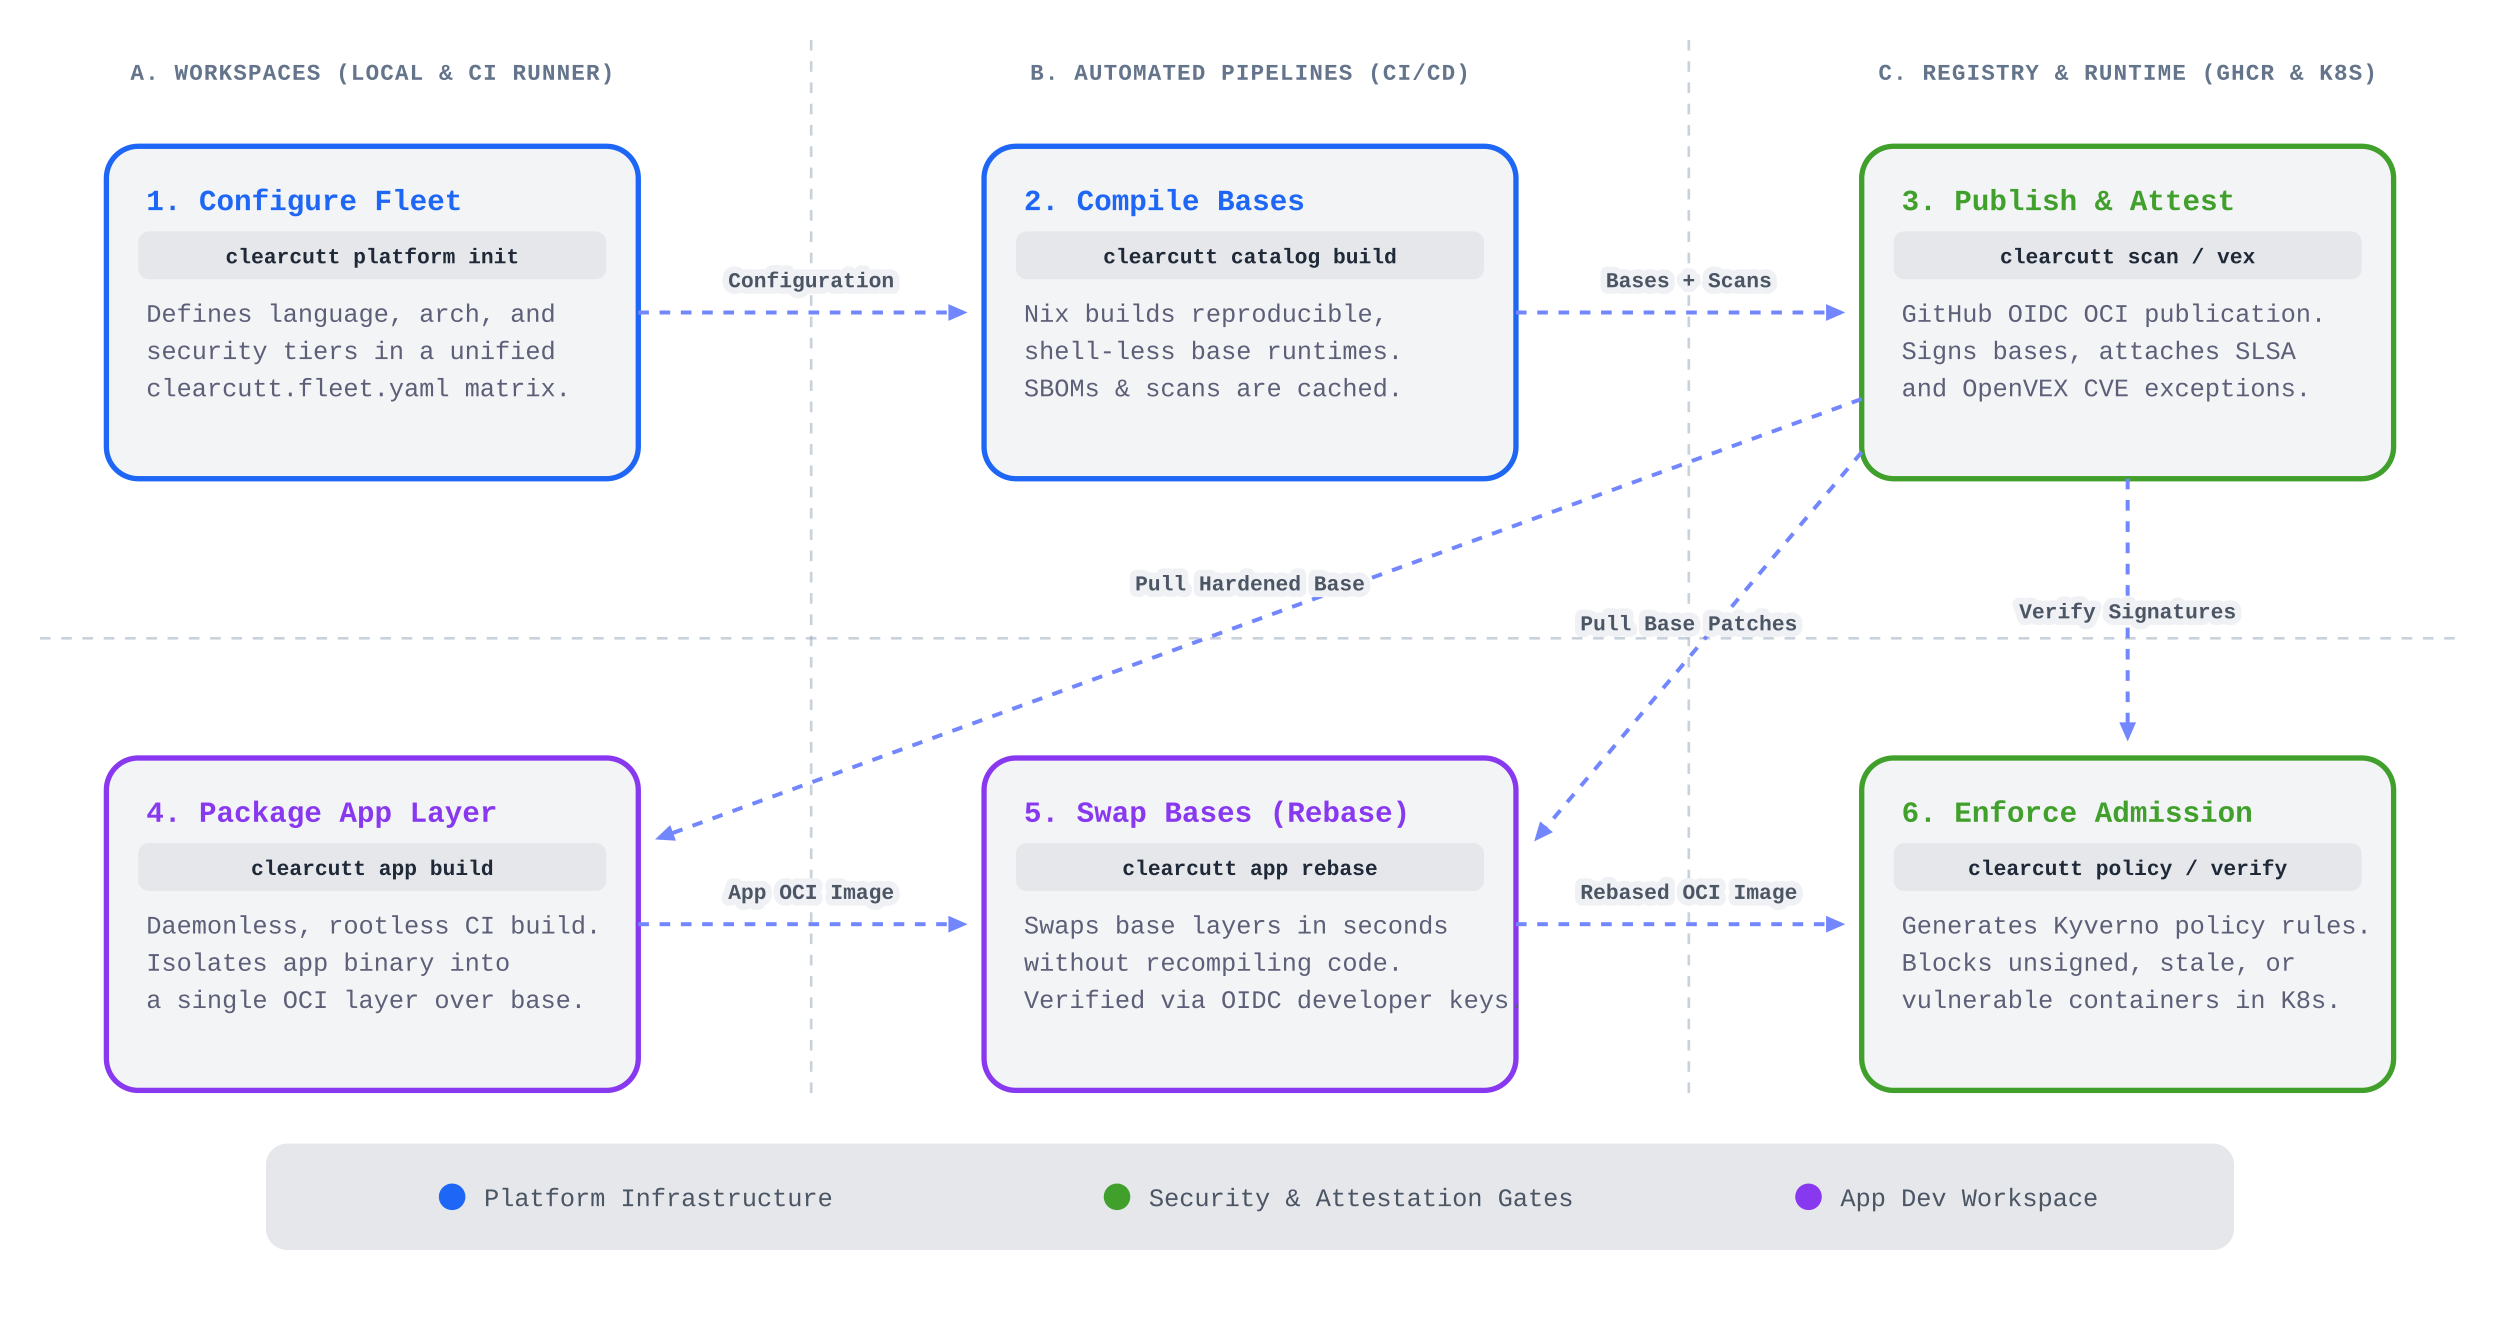
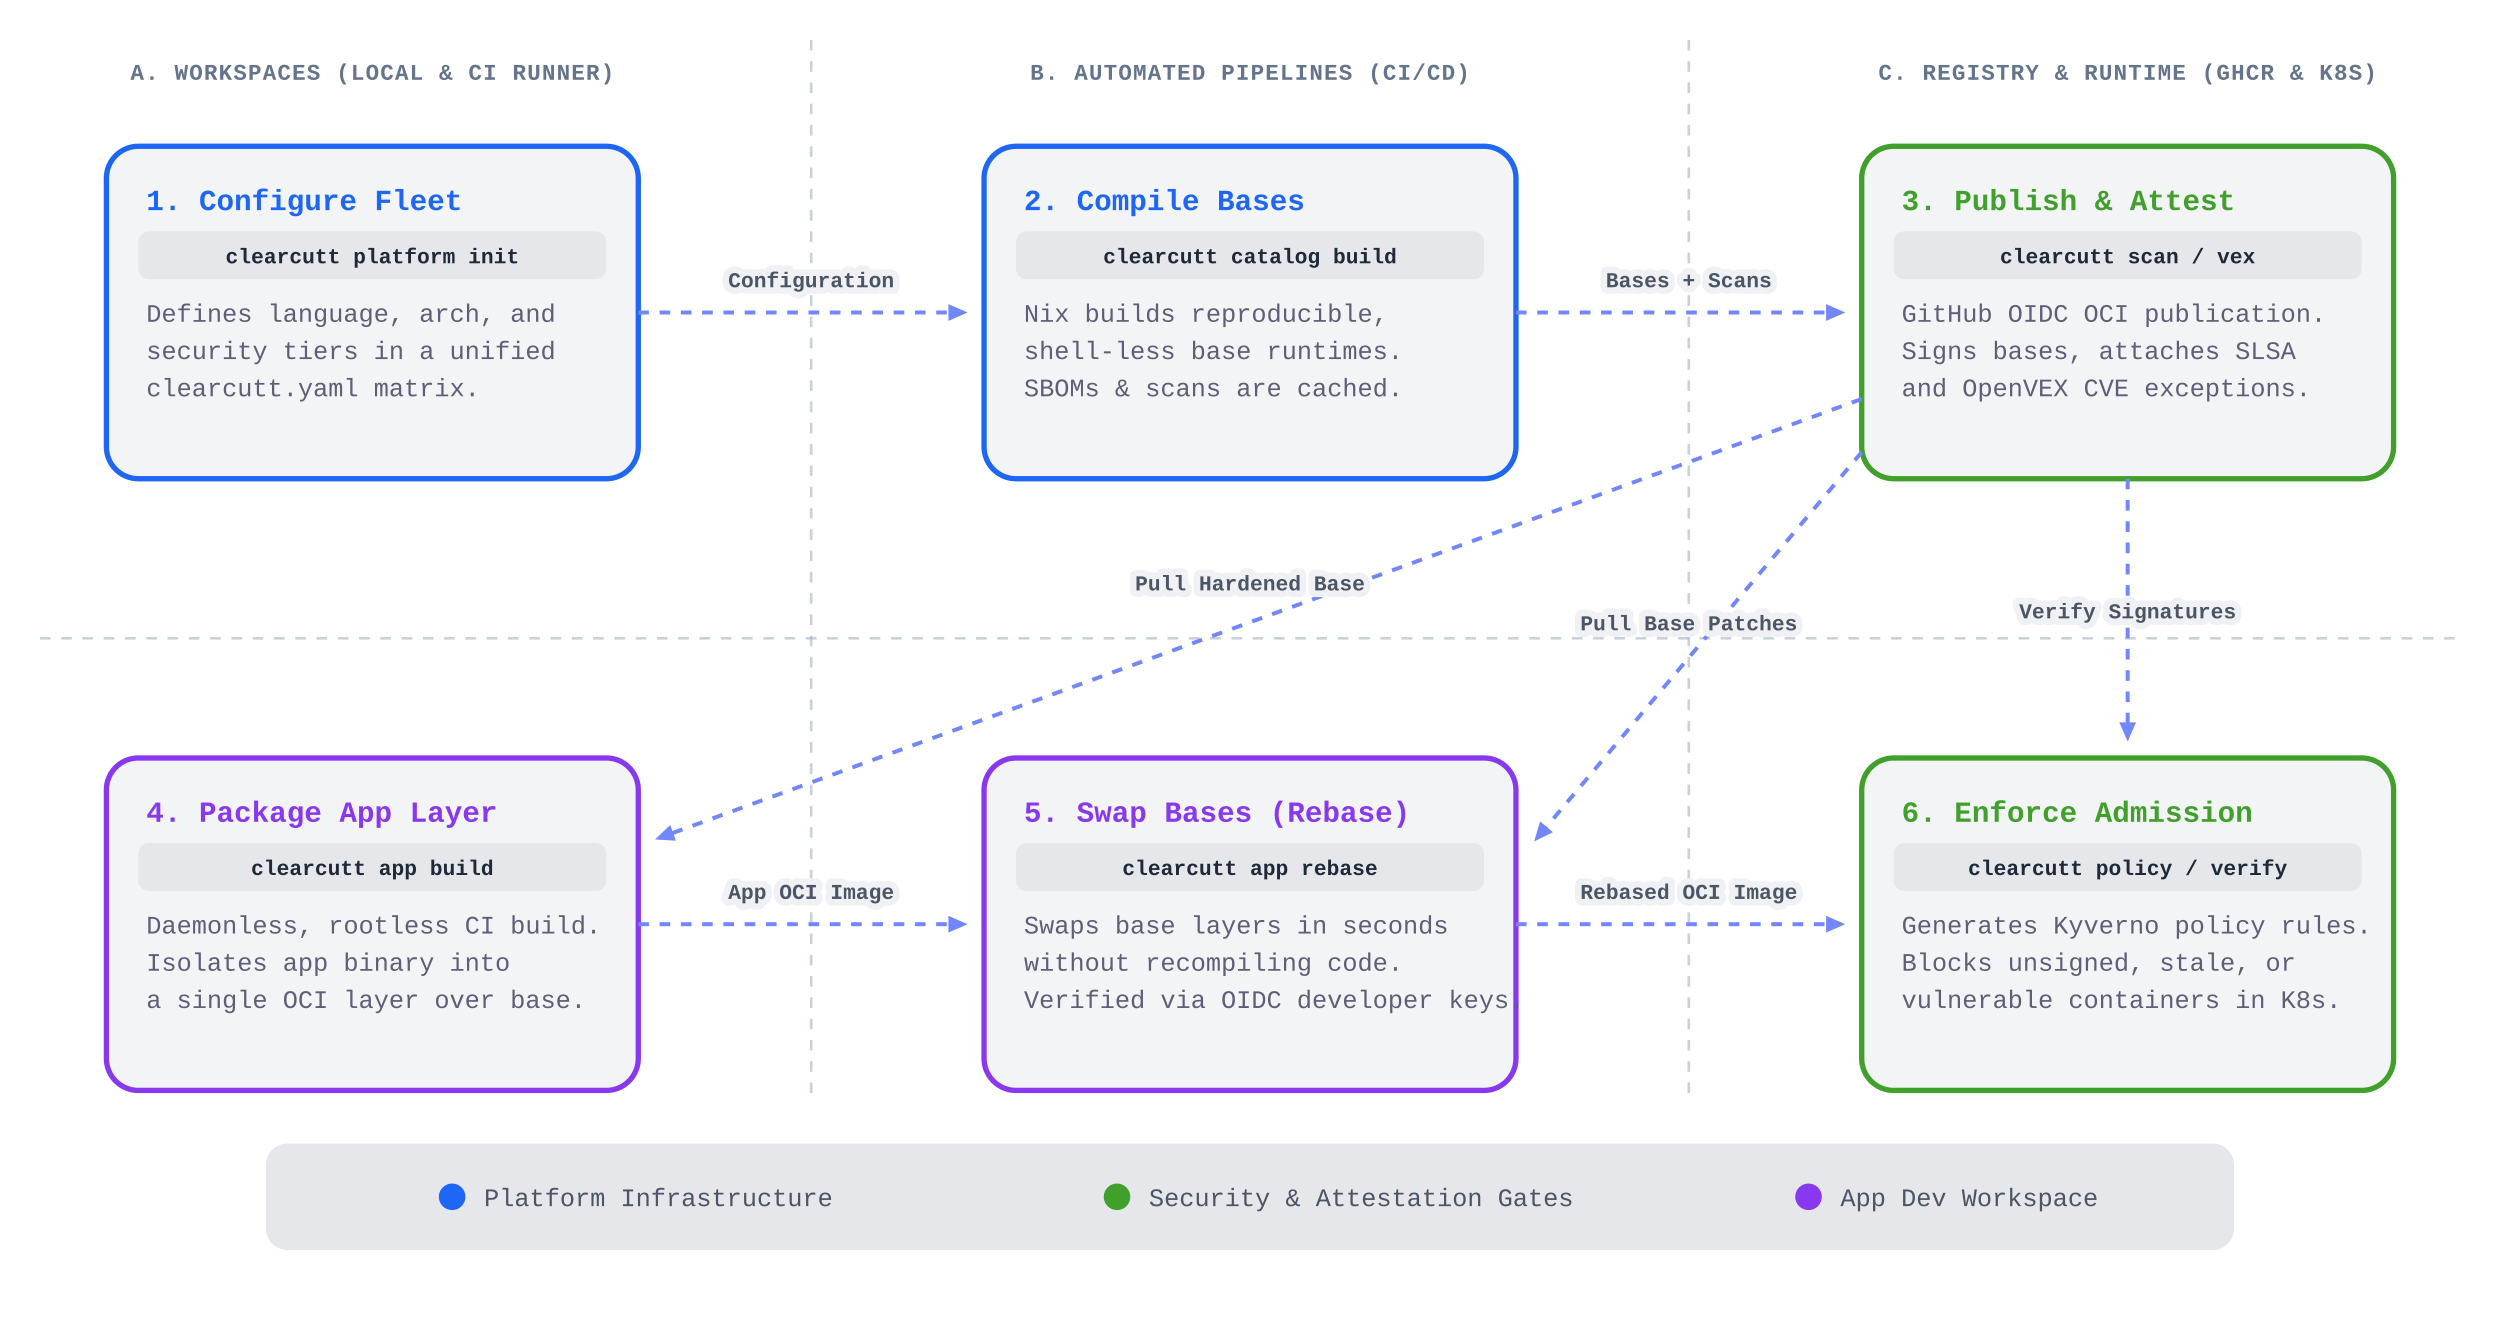
<svg xmlns="http://www.w3.org/2000/svg" viewBox="0 0 940 500" width="100%" fill="none">
  <style>
    .box-rect {
      fill: #f3f4f6;
      stroke-width: 2px;
    }
    .rect-platform {
      stroke: #1e66f5;
    }
    .rect-security {
      stroke: #40a02b;
    }
    .rect-dev {
      stroke: #8839ef;
    }

    .text-title {
      font-family: ui-monospace, SFMono-Regular, "SF Mono", Menlo, Consolas, "Liberation Mono", monospace;
      font-size: 11px;
      font-weight: bold;
    }
    .text-platform {
      fill: #1e66f5;
    }
    .text-security {
      fill: #40a02b;
    }
    .text-dev {
      fill: #8839ef;
    }

    .text-desc {
      fill: #5c5f77;
      font-family: ui-monospace, SFMono-Regular, "SF Mono", Menlo, Consolas, "Liberation Mono", monospace;
      font-size: 9.5px;
    }

    .cli-box {
      fill: #e5e7eb;
    }
    .cli-text {
      font-family: ui-monospace, SFMono-Regular, "SF Mono", Menlo, Consolas, "Liberation Mono", monospace;
      font-size: 8px;
      font-weight: bold;
      fill: #1f2937;
    }

    .connector-line {
      stroke: #7287fd;
      stroke-width: 1.5;
      stroke-dasharray: 4,4;
    }
    .arrow-head {
      fill: #7287fd;
    }

    .text-label {
      fill: #4b5563;
      font-family: ui-monospace, SFMono-Regular, "SF Mono", Menlo, Consolas, "Liberation Mono", monospace;
      font-size: 8px;
      font-weight: bold;
    }
    .text-label-halo {
      fill: none;
      stroke: #eff1f5;
      stroke-width: 5px;
      stroke-linejoin: round;
      stroke-linecap: round;
      font-family: ui-monospace, SFMono-Regular, "SF Mono", Menlo, Consolas, "Liberation Mono", monospace;
      font-size: 8px;
      font-weight: bold;
    }

    .boundary-line {
      stroke: #94a3b8;
      stroke-width: 1px;
      stroke-dasharray: 4,4;
      opacity: 0.5;
    }
    .sector-text {
      font-family: ui-monospace, SFMono-Regular, "SF Mono", Menlo, Consolas, "Liberation Mono", monospace;
      font-size: 8.5px;
      font-weight: bold;
      fill: #64748b;
      letter-spacing: 0.05em;
    }
    .text-legend {
      font-family: ui-monospace, SFMono-Regular, "SF Mono", Menlo, Consolas, "Liberation Mono", monospace;
      font-size: 9.5px;
      fill: #4b5563;
    }
    .fill-platform {
      fill: #1e66f5;
    }
    .fill-security {
      fill: #40a02b;
    }
    .fill-dev {
      fill: #8839ef;
    }

    @media (prefers-color-scheme: dark) {
      .box-rect {
        fill: #11111b;
      }
      .rect-platform {
        stroke: #89b4fa;
      }
      .rect-security {
        stroke: #a6e3a1;
      }
      .rect-dev {
        stroke: #cba6f7;
      }
      
      .text-platform {
        fill: #89b4fa;
      }
      .text-security {
        fill: #a6e3a1;
      }
      .text-dev {
        fill: #cba6f7;
      }

      .text-desc {
        fill: #a6adc8;
      }
      .cli-box {
        fill: #1e1e2e;
        stroke: #313244;
        stroke-width: 1px;
      }
      .cli-text {
        fill: #cdd6f4;
      }
      .connector-line {
        stroke: #b4befe;
      }
      .arrow-head {
        fill: #b4befe;
      }
      .text-label {
        fill: #cdd6f4;
      }
      .text-label-halo {
        stroke: #1e1e2e;
      }
      .boundary-line {
        stroke: #45475a;
      }
      .sector-text {
        fill: #8992b0;
      }
      .text-legend {
        fill: #a6adc8;
      }
      .fill-platform {
        fill: #89b4fa;
      }
      .fill-security {
        fill: #a6e3a1;
      }
      .fill-dev {
        fill: #cba6f7;
      }
    }
  </style>
  <defs>
    <marker id="arrow" viewBox="0 0 10 10" refX="6" refY="5" markerWidth="6" markerHeight="6" orient="auto-start-reverse">
      <path class="arrow-head" d="M 0 1.5 L 8 5 L 0 8.5 z" stroke="none" />
    </marker>
  </defs>
  <line x1="15" y1="240" x2="925" y2="240" class="boundary-line" />
  <line x1="305" y1="15" x2="305" y2="415" class="boundary-line" />
  <line x1="635" y1="15" x2="635" y2="415" class="boundary-line" />
  <text x="140" y="30" text-anchor="middle" class="sector-text">A. WORKSPACES (LOCAL &amp; CI RUNNER)</text>
  <text x="470" y="30" text-anchor="middle" class="sector-text">B. AUTOMATED PIPELINES (CI/CD)</text>
  <text x="800" y="30" text-anchor="middle" class="sector-text">C. REGISTRY &amp; RUNTIME (GHCR &amp; K8S)</text>
  <rect x="40" y="55" width="200" height="125" rx="12" class="box-rect rect-platform" />
  <text x="55" y="79" class="text-title text-platform">1. Configure Fleet</text>
  <rect x="52" y="87" width="176" height="18" rx="4" class="cli-box" />
  <text x="140" y="99" text-anchor="middle" class="cli-text">clearcutt platform init</text>
  <text x="55" y="121" class="text-desc">Defines language, arch, and</text>
  <text x="55" y="135" class="text-desc">security tiers in a unified</text>
-   <text x="55" y="149" class="text-desc">clearcutt.fleet.yaml matrix.</text>
+   <text x="55" y="149" class="text-desc">clearcutt.yaml matrix.</text>
  <rect x="370" y="55" width="200" height="125" rx="12" class="box-rect rect-platform" />
  <text x="385" y="79" class="text-title text-platform">2. Compile Bases</text>
  <rect x="382" y="87" width="176" height="18" rx="4" class="cli-box" />
  <text x="470" y="99" text-anchor="middle" class="cli-text">clearcutt catalog build</text>
  <text x="385" y="121" class="text-desc">Nix builds reproducible,</text>
  <text x="385" y="135" class="text-desc">shell-less base runtimes.</text>
  <text x="385" y="149" class="text-desc">SBOMs &amp; scans are cached.</text>
  <rect x="700" y="55" width="200" height="125" rx="12" class="box-rect rect-security" />
  <text x="715" y="79" class="text-title text-security">3. Publish &amp; Attest</text>
  <rect x="712" y="87" width="176" height="18" rx="4" class="cli-box" />
  <text x="800" y="99" text-anchor="middle" class="cli-text">clearcutt scan / vex</text>
  <text x="715" y="121" class="text-desc">GitHub OIDC OCI publication.</text>
  <text x="715" y="135" class="text-desc">Signs bases, attaches SLSA</text>
  <text x="715" y="149" class="text-desc">and OpenVEX CVE exceptions.</text>
  <rect x="40" y="285" width="200" height="125" rx="12" class="box-rect rect-dev" />
  <text x="55" y="309" class="text-title text-dev">4. Package App Layer</text>
  <rect x="52" y="317" width="176" height="18" rx="4" class="cli-box" />
  <text x="140" y="329" text-anchor="middle" class="cli-text">clearcutt app build</text>
  <text x="55" y="351" class="text-desc">Daemonless, rootless CI build.</text>
  <text x="55" y="365" class="text-desc">Isolates app binary into</text>
  <text x="55" y="379" class="text-desc">a single OCI layer over base.</text>
  <rect x="370" y="285" width="200" height="125" rx="12" class="box-rect rect-dev" />
  <text x="385" y="309" class="text-title text-dev">5. Swap Bases (Rebase)</text>
  <rect x="382" y="317" width="176" height="18" rx="4" class="cli-box" />
  <text x="470" y="329" text-anchor="middle" class="cli-text">clearcutt app rebase</text>
  <text x="385" y="351" class="text-desc">Swaps base layers in seconds</text>
  <text x="385" y="365" class="text-desc">without recompiling code.</text>
  <text x="385" y="379" class="text-desc">Verified via OIDC developer keys.</text>
  <rect x="700" y="285" width="200" height="125" rx="12" class="box-rect rect-security" />
  <text x="715" y="309" class="text-title text-security">6. Enforce Admission</text>
  <rect x="712" y="317" width="176" height="18" rx="4" class="cli-box" />
  <text x="800" y="329" text-anchor="middle" class="cli-text">clearcutt policy / verify</text>
  <text x="715" y="351" class="text-desc">Generates Kyverno policy rules.</text>
  <text x="715" y="365" class="text-desc">Blocks unsigned, stale, or</text>
  <text x="715" y="379" class="text-desc">vulnerable containers in K8s.</text>
  <path d="M 240 117.5 L 362 117.5" class="connector-line" marker-end="url(#arrow)" />
  <text x="305" y="108" text-anchor="middle" class="text-label-halo">Configuration</text>
  <text x="305" y="108" text-anchor="middle" class="text-label">Configuration</text>
  <path d="M 570 117.5 L 692 117.5" class="connector-line" marker-end="url(#arrow)" />
  <text x="635" y="108" text-anchor="middle" class="text-label-halo">Bases + Scans</text>
  <text x="635" y="108" text-anchor="middle" class="text-label">Bases + Scans</text>
  <path d="M 700 150 L 248 315" class="connector-line" marker-end="url(#arrow)" />
  <text x="470" y="222" text-anchor="middle" class="text-label-halo">Pull Hardened Base</text>
  <text x="470" y="222" text-anchor="middle" class="text-label">Pull Hardened Base</text>
  <path d="M 700 170 L 578 315" class="connector-line" marker-end="url(#arrow)" />
  <text x="635" y="237" text-anchor="middle" class="text-label-halo">Pull Base Patches</text>
  <text x="635" y="237" text-anchor="middle" class="text-label">Pull Base Patches</text>
  <path d="M 800 180 L 800 277" class="connector-line" marker-end="url(#arrow)" />
  <text x="800" y="232.5" text-anchor="middle" class="text-label-halo">Verify Signatures</text>
  <text x="800" y="232.5" text-anchor="middle" class="text-label">Verify Signatures</text>
  <path d="M 240 347.5 L 362 347.5" class="connector-line" marker-end="url(#arrow)" />
  <text x="305" y="338" text-anchor="middle" class="text-label-halo">App OCI Image</text>
  <text x="305" y="338" text-anchor="middle" class="text-label">App OCI Image</text>
  <path d="M 570 347.5 L 692 347.5" class="connector-line" marker-end="url(#arrow)" />
  <text x="635" y="338" text-anchor="middle" class="text-label-halo">Rebased OCI Image</text>
  <text x="635" y="338" text-anchor="middle" class="text-label">Rebased OCI Image</text>
  <rect x="100" y="430" width="740" height="40" rx="8" class="cli-box" />
  <circle cx="170" cy="450" r="5" class="fill-platform" />
  <text x="182" y="453.5" class="text-legend">Platform Infrastructure</text>
  <circle cx="420" cy="450" r="5" class="fill-security" />
  <text x="432" y="453.5" class="text-legend">Security &amp; Attestation Gates</text>
  <circle cx="680" cy="450" r="5" class="fill-dev" />
  <text x="692" y="453.5" class="text-legend">App Dev Workspace</text>
</svg>
